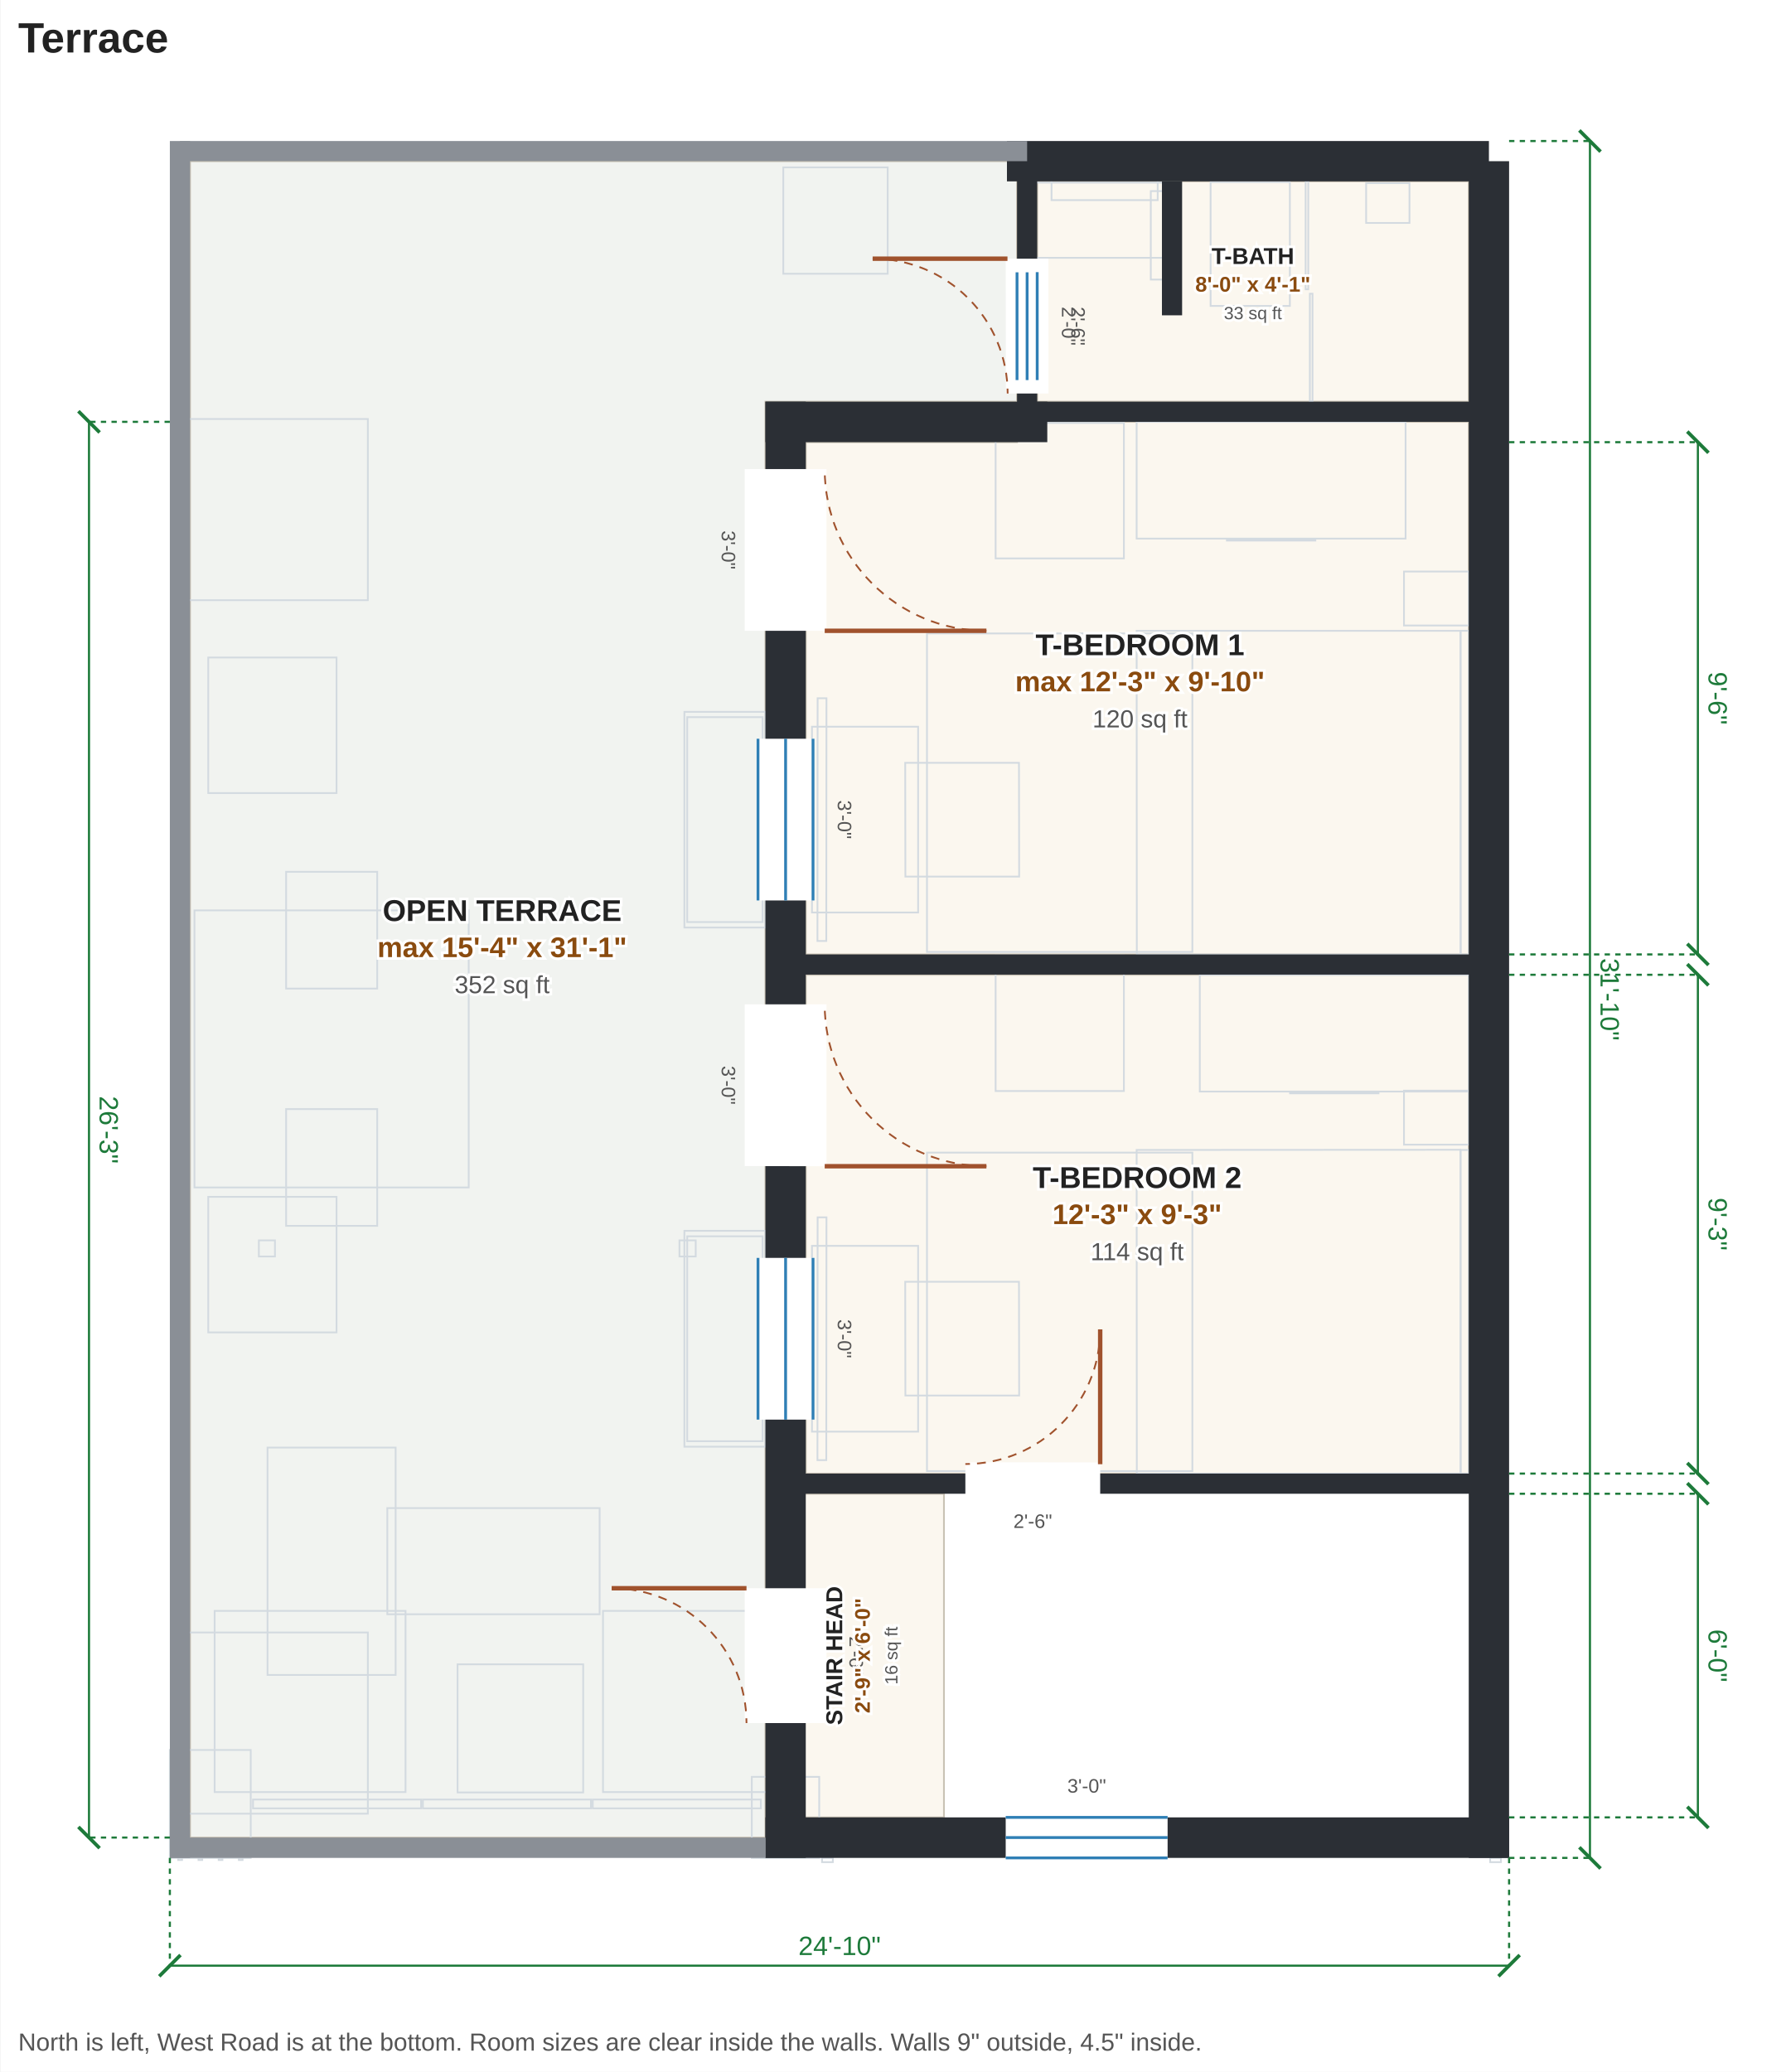
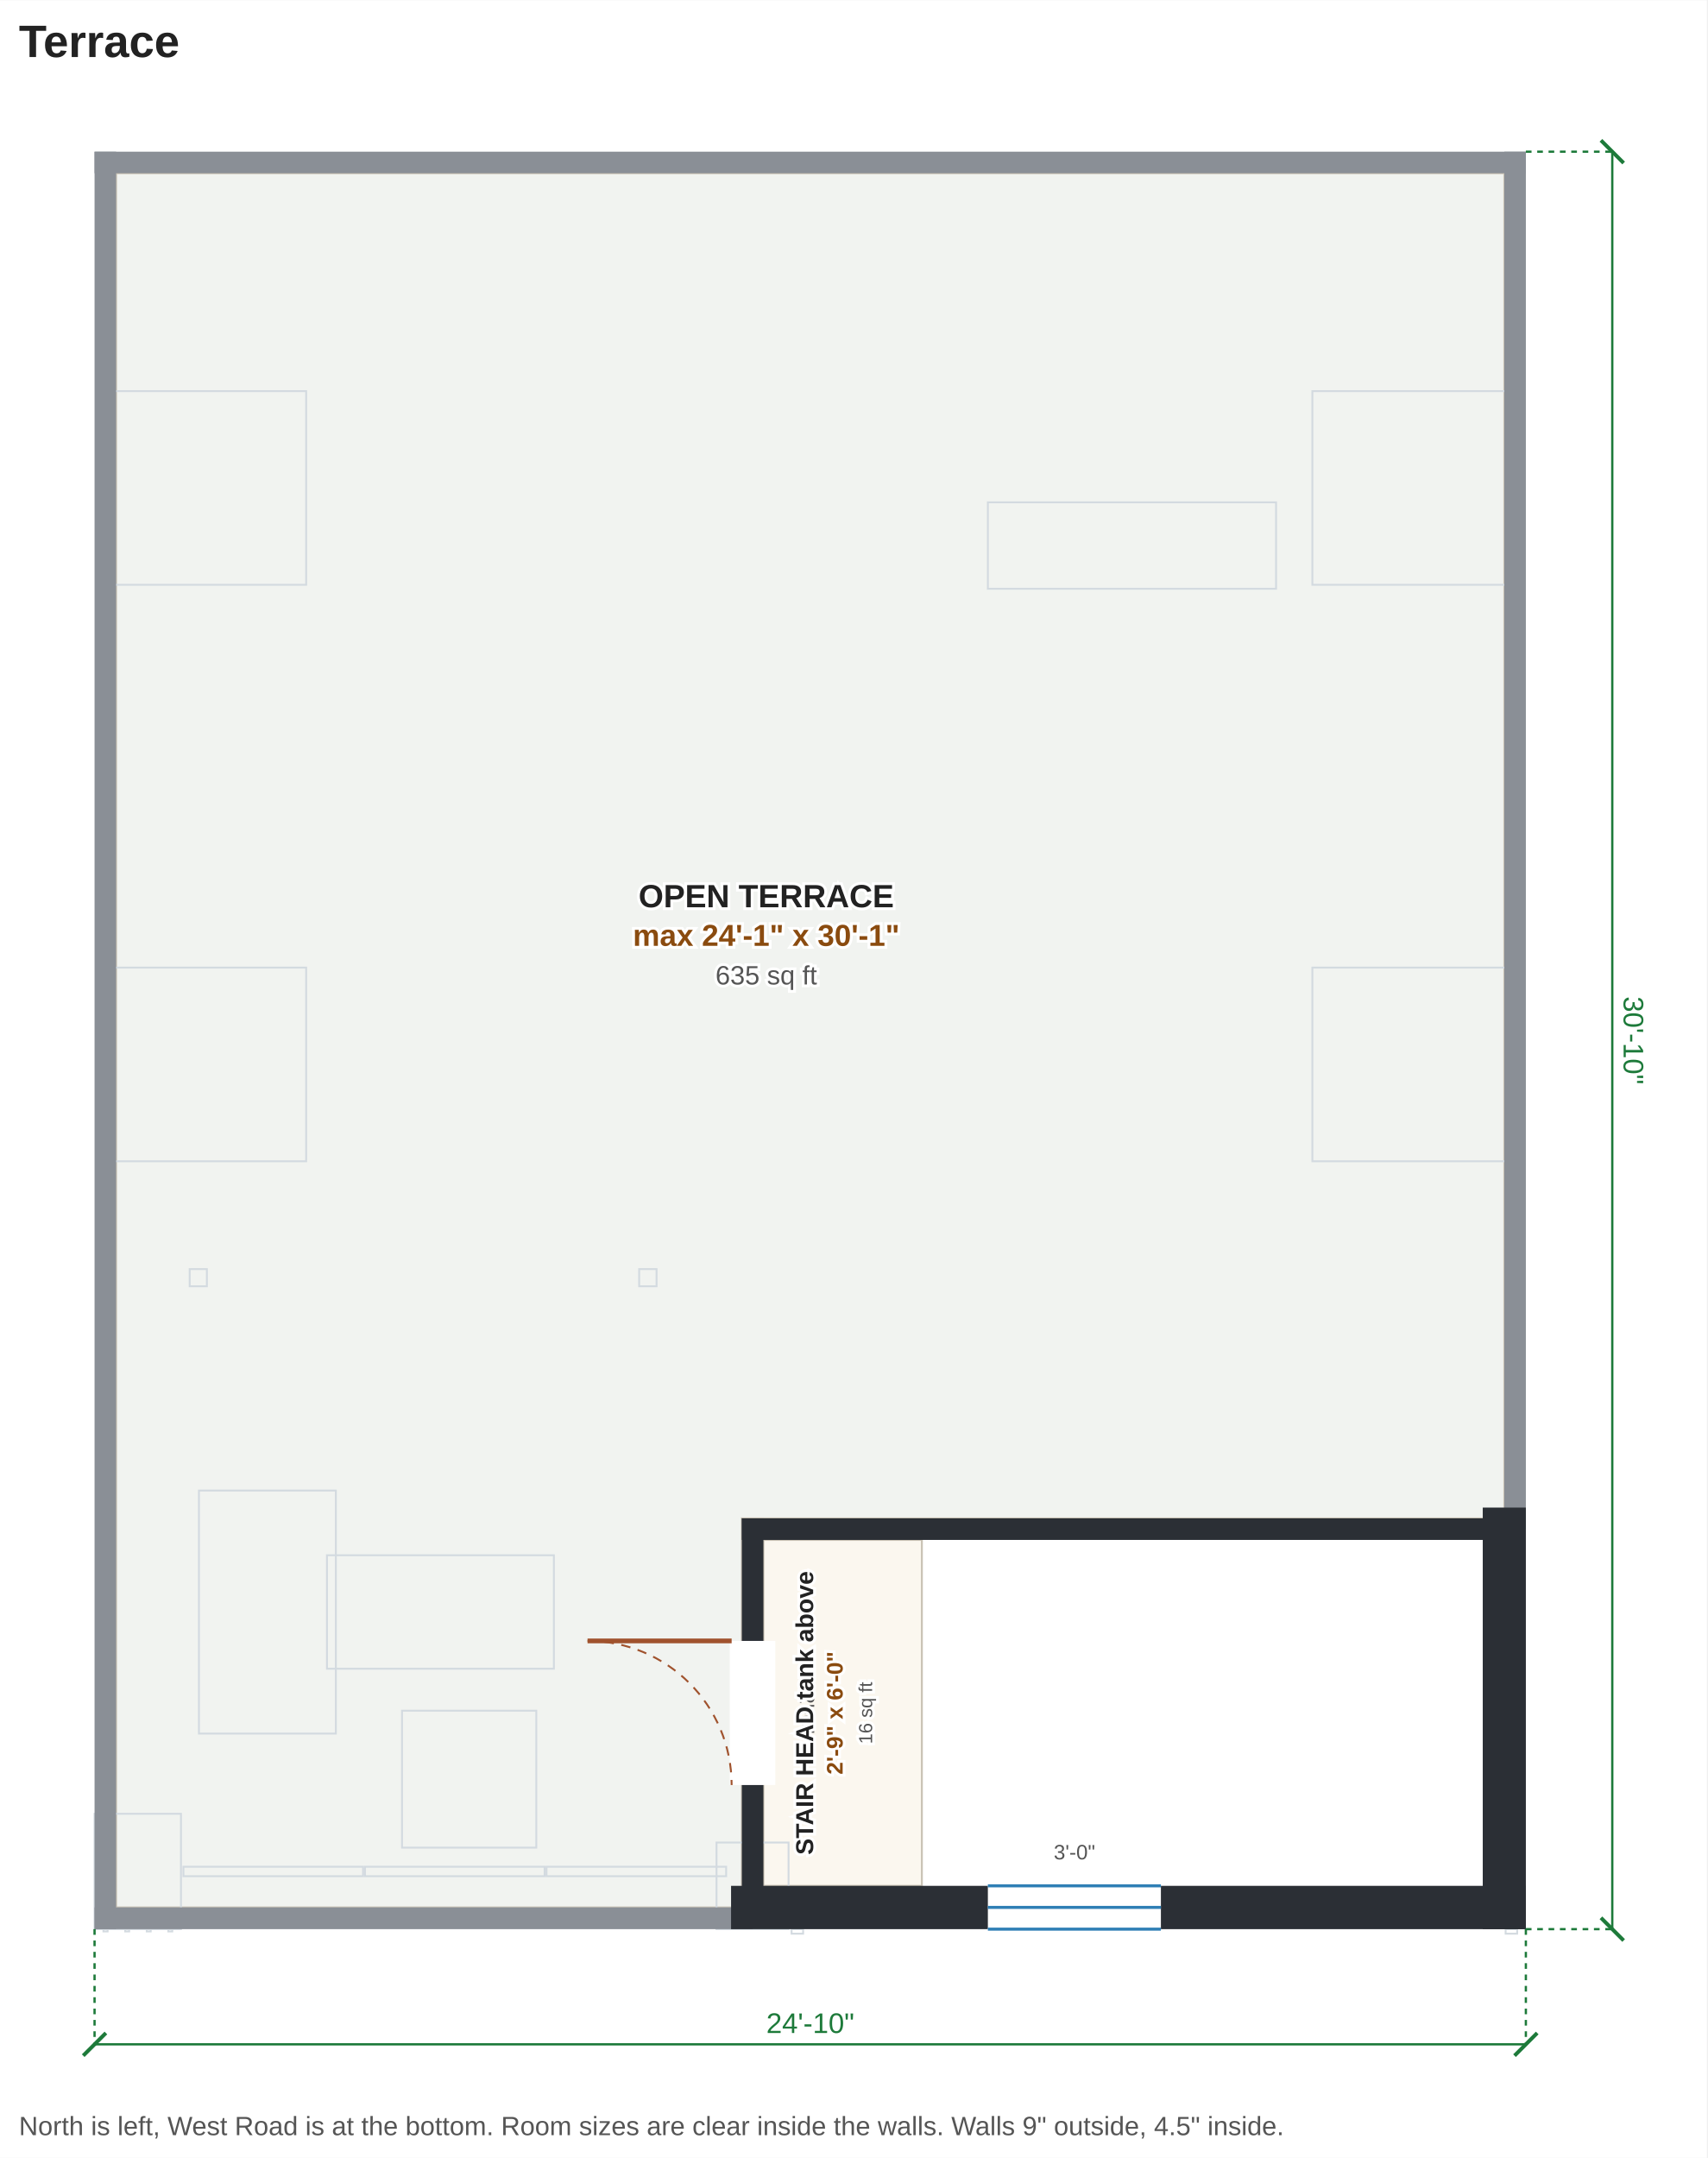
- <svg xmlns="http://www.w3.org/2000/svg" viewBox="-96 -227 1009 1171" font-family="Segoe UI, Arial, sans-serif">
-   <rect x="-95.72" y="-227.32" width="1009.32" height="1171.24" fill="#fff" />
-   <polygon points="11.4,-135.9 478.8,-135.9 478.8,0.0 336.6,0.0 336.6,811.5 11.4,811.5" fill="#f1f3f0" stroke="#c9c2b4" stroke-width="1" />
-   <polygon points="359.4,22.9 478.8,22.9 478.8,11.4 734.1,11.4 734.1,312.4 359.4,312.4" fill="#fbf7ef" stroke="#c9c2b4" stroke-width="1" />
-   <polygon points="359.4,323.9 734.1,323.9 734.1,605.8 359.4,605.8" fill="#fbf7ef" stroke="#c9c2b4" stroke-width="1" />
-   <polygon points="490.2,-124.5 734.1,-124.5 734.1,0.0 490.2,0.0" fill="#fbf7ef" stroke="#c9c2b4" stroke-width="1" />
+ <svg xmlns="http://www.w3.org/2000/svg" viewBox="-50 -197 903 1141" font-family="Segoe UI, Arial, sans-serif">
+   <rect x="-50.0" y="-196.84" width="902.64" height="1140.76" fill="#fff" />
+   <polygon points="11.4,-105.4 745.5,-105.4 745.5,605.8 342.3,605.8 342.3,811.5 11.4,811.5" fill="#f1f3f0" stroke="#c9c2b4" stroke-width="1" />
  <polygon points="353.7,617.2 437.5,617.2 437.5,800.1 353.7,800.1" fill="#fbf7ef" stroke="#c9c2b4" stroke-width="1" />
-   <polygon points="729.4,129.5 729.5,312.5 546.5,312.5 546.4,129.5" fill="none" stroke="#d3dae0" stroke-width="1" />
-   <polygon points="546.4,11.4 698.4,11.4 698.4,77.4 546.4,77.4" fill="none" stroke="#d3dae0" stroke-width="1" />
-   <polygon points="362.9,288.7 362.9,183.7 422.9,183.7 422.9,288.7" fill="none" stroke="#d3dae0" stroke-width="1" />
-   <polygon points="427.9,131.0 577.9,131.0 577.9,311.0 427.9,311.0" fill="none" stroke="#d3dae0" stroke-width="1" />
-   <polygon points="479.9,204.1 480.0,268.4 415.7,268.4 415.6,204.1" fill="none" stroke="#d3dae0" stroke-width="1" />
-   <polygon points="597.4,77.5 647.4,77.5 647.4,78.5 597.4,78.5" fill="none" stroke="#d3dae0" stroke-width="1" />
-   <polygon points="466.7,12.0 539.2,12.0 539.2,88.6 466.7,88.6" fill="none" stroke="#d3dae0" stroke-width="1" />
-   <polygon points="366.0,304.8 366.1,167.6 371.1,167.6 371.0,304.8" fill="none" stroke="#d3dae0" stroke-width="1" />
-   <polygon points="729.4,422.8 729.5,605.8 546.5,605.9 546.4,422.9" fill="none" stroke="#d3dae0" stroke-width="1" />
-   <polygon points="582.1,323.9 734.1,323.9 734.1,389.9 582.1,389.9" fill="none" stroke="#d3dae0" stroke-width="1" />
-   <polygon points="362.9,582.1 362.9,477.1 422.9,477.1 422.9,582.1" fill="none" stroke="#d3dae0" stroke-width="1" />
-   <polygon points="427.9,424.4 577.9,424.4 577.9,604.4 427.9,604.4" fill="none" stroke="#d3dae0" stroke-width="1" />
-   <polygon points="479.9,497.4 480.0,561.7 415.7,561.7 415.6,497.4" fill="none" stroke="#d3dae0" stroke-width="1" />
-   <polygon points="633.1,389.9 683.1,389.9 683.1,390.9 633.1,390.9" fill="none" stroke="#d3dae0" stroke-width="1" />
-   <polygon points="466.7,313.0 539.2,313.0 539.2,389.6 466.7,389.6" fill="none" stroke="#d3dae0" stroke-width="1" />
-   <polygon points="366.0,598.2 366.1,461.0 371.1,461.0 371.0,598.2" fill="none" stroke="#d3dae0" stroke-width="1" />
-   <polygon points="487.8,-123.8 568.8,-123.8 568.8,-81.3 487.8,-81.3" fill="none" stroke="#d3dae0" stroke-width="1" />
-   <polygon points="498.3,-128.9 558.3,-128.9 558.3,-113.9 498.3,-113.9" fill="none" stroke="#d3dae0" stroke-width="1" />
-   <polygon points="563.9,-119.0 563.9,-69.0 554.4,-69.0 554.4,-119.0" fill="none" stroke="#d3dae0" stroke-width="1" />
-   <polygon points="588.2,-124.1 633.0,-124.1 633.0,-54.1 588.2,-54.1" fill="none" stroke="#d3dae0" stroke-width="1" />
-   <polygon points="676.1,-123.5 700.6,-123.5 700.6,-101.0 676.1,-101.0" fill="none" stroke="#d3dae0" stroke-width="1" />
  <polygon points="55.2,719.6 55.2,591.1 127.6,591.1 127.6,719.6" fill="none" stroke="#d3dae0" stroke-width="1" />
-   <polygon points="233.6,786.0 162.6,786.0 162.6,713.6 233.6,713.6" fill="none" stroke="#d3dae0" stroke-width="1" />
+   <polygon points="233.6,779.9 162.6,779.9 162.6,707.5 233.6,707.5" fill="none" stroke="#d3dae0" stroke-width="1" />
  <polygon points="122.9,625.3 242.9,625.3 242.9,685.3 122.9,685.3" fill="none" stroke="#d3dae0" stroke-width="1" />
-   <polygon points="13.9,287.5 168.9,287.5 168.9,444.1 13.9,444.1" fill="none" stroke="#d3dae0" stroke-width="1" />
-   <polygon points="65.7,265.7 117.2,265.7 117.2,331.7 65.7,331.7" fill="none" stroke="#d3dae0" stroke-width="1" />
-   <polygon points="117.2,465.8 65.7,465.8 65.7,399.8 117.2,399.8" fill="none" stroke="#d3dae0" stroke-width="1" />
  <polygon points="4.0,9.8 111.9,9.8 111.9,112.2 4.0,112.2" fill="none" stroke="#d3dae0" stroke-width="1" />
-   <polygon points="21.7,144.6 94.2,144.6 94.2,221.2 21.7,221.2" fill="none" stroke="#d3dae0" stroke-width="1" />
-   <polygon points="21.7,449.4 94.2,449.4 94.2,526.0 21.7,526.0" fill="none" stroke="#d3dae0" stroke-width="1" />
-   <polygon points="4.0,695.6 111.9,695.6 111.9,798.0 4.0,798.0" fill="none" stroke="#d3dae0" stroke-width="1" />
-   <polygon points="405.7,-72.3 346.7,-72.3 346.7,-132.4 405.7,-132.4" fill="none" stroke="#d3dae0" stroke-width="1" />
+   <polygon points="4.0,314.6 111.9,314.6 111.9,417.0 4.0,417.0" fill="none" stroke="#d3dae0" stroke-width="1" />
+   <polygon points="644.0,9.8 751.9,9.8 751.9,112.2 644.0,112.2" fill="none" stroke="#d3dae0" stroke-width="1" />
+   <polygon points="644.0,314.6 751.9,314.6 751.9,417.0 644.0,417.0" fill="none" stroke="#d3dae0" stroke-width="1" />
  <polygon points="47.0,790.0 142.0,790.0 142.0,795.0 47.0,795.0" fill="none" stroke="#d3dae0" stroke-width="1" />
  <polygon points="143.0,790.0 238.0,790.0 238.0,795.0 143.0,795.0" fill="none" stroke="#d3dae0" stroke-width="1" />
  <polygon points="239.0,790.0 334.0,790.0 334.0,795.0 239.0,795.0" fill="none" stroke="#d3dae0" stroke-width="1" />
-   <polygon points="25.3,683.4 133.2,683.4 133.2,785.8 25.3,785.8" fill="none" stroke="#d3dae0" stroke-width="1" />
-   <polygon points="244.8,683.4 352.6,683.4 352.6,785.8 244.8,785.8" fill="none" stroke="#d3dae0" stroke-width="1" />
-   <polygon points="729.5,129.5 734.1,129.5 734.1,312.4 729.5,312.4" fill="none" stroke="#d3dae0" stroke-width="1" />
-   <polygon points="697.5,96.0 734.1,96.0 734.1,126.5 697.5,126.5" fill="none" stroke="#d3dae0" stroke-width="1" />
-   <polygon points="729.5,422.9 734.1,422.9 734.1,605.8 729.5,605.8" fill="none" stroke="#d3dae0" stroke-width="1" />
-   <polygon points="697.5,389.4 734.1,389.4 734.1,419.9 697.5,419.9" fill="none" stroke="#d3dae0" stroke-width="1" />
-   <polygon points="641.9,-124.5 643.4,-124.5 643.4,-63.5 641.9,-63.5" fill="none" stroke="#d3dae0" stroke-width="1" />
-   <polygon points="644.3,-61.0 645.8,-61.0 645.8,0.0 644.3,0.0" fill="none" stroke="#d3dae0" stroke-width="1" />
-   <polygon points="290.8,175.3 336.6,175.3 336.6,297.2 290.8,297.2" fill="none" stroke="#d3dae0" stroke-width="1" />
-   <polygon points="292.4,178.3 335.0,178.3 335.0,294.1 292.4,294.1" fill="none" stroke="#d3dae0" stroke-width="1" />
-   <polygon points="290.8,468.6 336.6,468.6 336.6,590.6 290.8,590.6" fill="none" stroke="#d3dae0" stroke-width="1" />
-   <polygon points="292.4,471.7 335.0,471.7 335.0,587.5 292.4,587.5" fill="none" stroke="#d3dae0" stroke-width="1" />
+   <polygon points="472.4,68.6 624.8,68.6 624.8,114.3 472.4,114.3" fill="none" stroke="#d3dae0" stroke-width="1" />
  <polygon points="0.0,762.0 45.7,762.0 45.7,823.0 0.0,823.0" fill="none" stroke="#d3dae0" stroke-width="1" />
  <polygon points="4.7,823.0 6.9,823.0 6.9,824.2 4.7,824.2" fill="none" stroke="#d3dae0" stroke-width="1" />
  <polygon points="16.2,823.0 18.3,823.0 18.3,824.2 16.2,824.2" fill="none" stroke="#d3dae0" stroke-width="1" />
  <polygon points="27.6,823.0 29.7,823.0 29.7,824.2 27.6,824.2" fill="none" stroke="#d3dae0" stroke-width="1" />
  <polygon points="39.0,823.0 41.1,823.0 41.1,824.2 39.0,824.2" fill="none" stroke="#d3dae0" stroke-width="1" />
  <polygon points="328.9,777.2 367.0,777.2 367.0,823.0 328.9,823.0" fill="none" stroke="#d3dae0" stroke-width="1" />
  <polygon points="368.6,823.0 374.7,823.0 374.7,825.4 368.6,825.4" fill="none" stroke="#d3dae0" stroke-width="1" />
  <polygon points="746.2,823.0 752.3,823.0 752.3,825.4 746.2,825.4" fill="none" stroke="#d3dae0" stroke-width="1" />
  <polygon points="50.3,474.0 59.4,474.0 59.4,483.1 50.3,483.1" fill="none" stroke="#d3dae0" stroke-width="1" />
  <polygon points="288.0,474.0 297.2,474.0 297.2,483.1 288.0,483.1" fill="none" stroke="#d3dae0" stroke-width="1" />
-   <polygon points="734.1,-135.9 734.1,823.0 756.9,823.0 756.9,-135.9" fill="#2b2f35" />
+   <polygon points="-0.0,823.0 348.0,823.0 348.0,811.5 -0.0,811.5" fill="#8a8f96" />
+   <polygon points="756.9,611.5 756.9,-116.8 745.5,-116.8 745.5,611.5" fill="#8a8f96" />
+   <polygon points="756.9,-116.8 -0.0,-116.8 -0.0,-105.4 756.9,-105.4" fill="#8a8f96" />
+   <polygon points="-0.0,-116.8 -0.0,823.0 11.4,823.0 11.4,-116.8" fill="#8a8f96" />
+   <polygon points="342.3,617.2 751.2,617.2 751.2,605.8 342.3,605.8" fill="#2b2f35" />
+   <polygon points="734.1,600.1 734.1,823.0 756.9,823.0 756.9,600.1" fill="#2b2f35" />
  <polygon points="756.9,800.1 336.6,800.1 336.6,823.0 756.9,823.0" fill="#2b2f35" />
-   <polygon points="359.4,823.0 359.4,0.0 336.6,0.0 336.6,823.0" fill="#2b2f35" />
-   <polygon points="336.6,22.9 495.9,22.9 495.9,0.0 336.6,0.0" fill="#2b2f35" />
-   <polygon points="490.2,17.1 490.2,-141.6 478.8,-141.6 478.8,17.1" fill="#2b2f35" />
-   <polygon points="473.1,-124.5 745.5,-124.5 745.5,-147.3 473.1,-147.3" fill="#2b2f35" />
-   <polygon points="484.5,11.4 745.5,11.4 745.5,-0.0 484.5,-0.0" fill="#2b2f35" />
-   <polygon points="348.0,323.8 745.5,323.8 745.5,312.4 348.0,312.4" fill="#2b2f35" />
-   <polygon points="348.0,617.2 745.5,617.2 745.5,605.8 348.0,605.8" fill="#2b2f35" />
-   <polygon points="-0.0,823.0 336.6,823.0 336.6,811.5 -0.0,811.5" fill="#8a8f96" />
-   <polygon points="-0.0,-147.3 -0.0,823.0 11.4,823.0 11.4,-147.3" fill="#8a8f96" />
-   <polygon points="5.7,-135.9 484.5,-135.9 484.5,-147.3 5.7,-147.3" fill="#8a8f96" />
-   <polygon points="560.7,-124.5 560.7,-48.8 572.1,-48.8 572.1,-124.5" fill="#2b2f35" />
-   <polygon points="371.1,670.6 371.1,746.8 324.9,746.8 324.9,670.6" fill="#fff" />
-   <line x1="325.9" y1="670.6" x2="249.7" y2="670.6" stroke="#a0522d" stroke-width="2.5" />
-   <path d="M249.7,670.6 A76.2,76.2 0 0 1 325.9,746.8" fill="none" stroke="#a0522d" stroke-width="1" stroke-dasharray="5 4" />
-   <text x="384.1" y="708.7" font-size="11" fill="#555" text-anchor="middle" transform="rotate(90 384.1 708.7)">2'-6"</text>
-   <polygon points="525.8,623.6 449.6,623.5 449.6,599.4 525.8,599.5" fill="#fff" />
-   <line x1="525.8" y1="600.5" x2="525.8" y2="524.3" stroke="#a0522d" stroke-width="2.5" />
-   <path d="M525.8,524.3 A76.2,76.2 0 0 1 449.6,600.4" fill="none" stroke="#a0522d" stroke-width="1" stroke-dasharray="5 4" />
-   <text x="487.7" y="636.5" font-size="11" fill="#555" text-anchor="middle" transform="rotate(0 487.7 636.5)">2'-6"</text>
-   <polygon points="324.9,432.0 324.9,340.6 371.1,340.6 371.1,432.1" fill="#fff" />
-   <line x1="370.1" y1="432.1" x2="461.5" y2="432.1" stroke="#a0522d" stroke-width="2.5" />
-   <path d="M461.5,432.1 A91.4,91.4 0 0 1 370.1,340.6" fill="none" stroke="#a0522d" stroke-width="1" stroke-dasharray="5 4" />
-   <text x="311.9" y="386.3" font-size="11" fill="#555" text-anchor="middle" transform="rotate(90 311.9 386.3)">3'-0"</text>
-   <polygon points="364.5,483.9 364.5,575.3 331.4,575.3 331.4,483.9" fill="#fff" />
-   <line x1="363.5" y1="483.9" x2="363.5" y2="575.3" stroke="#2f7fb5" stroke-width="1.6" />
-   <line x1="348.0" y1="483.9" x2="348.0" y2="575.3" stroke="#2f7fb5" stroke-width="1.6" />
-   <line x1="332.4" y1="483.9" x2="332.4" y2="575.3" stroke="#2f7fb5" stroke-width="1.6" />
-   <text x="377.5" y="529.6" font-size="11" fill="#555" text-anchor="middle" transform="rotate(90 377.5 529.6)">3'-0"</text>
-   <polygon points="324.9,129.5 324.9,38.1 371.1,38.1 371.1,129.5" fill="#fff" />
-   <line x1="370.1" y1="129.5" x2="461.5" y2="129.5" stroke="#a0522d" stroke-width="2.5" />
-   <path d="M461.5,129.5 A91.4,91.4 0 0 1 370.1,38.1" fill="none" stroke="#a0522d" stroke-width="1" stroke-dasharray="5 4" />
-   <text x="311.9" y="83.8" font-size="11" fill="#555" text-anchor="middle" transform="rotate(90 311.9 83.8)">3'-0"</text>
-   <polygon points="364.5,190.5 364.5,281.9 331.4,281.9 331.4,190.5" fill="#fff" />
-   <line x1="363.5" y1="190.5" x2="363.5" y2="281.9" stroke="#2f7fb5" stroke-width="1.6" />
-   <line x1="348.0" y1="190.5" x2="348.0" y2="281.9" stroke="#2f7fb5" stroke-width="1.6" />
-   <line x1="332.4" y1="190.5" x2="332.4" y2="281.9" stroke="#2f7fb5" stroke-width="1.6" />
-   <text x="377.5" y="236.2" font-size="11" fill="#555" text-anchor="middle" transform="rotate(90 377.5 236.2)">3'-0"</text>
-   <polygon points="496.5,-80.8 496.6,-4.6 472.5,-4.6 472.4,-80.8" fill="#fff" />
-   <line x1="473.4" y1="-80.8" x2="397.2" y2="-80.8" stroke="#a0522d" stroke-width="2.5" />
-   <path d="M397.2,-80.8 A76.2,76.2 0 0 1 473.5,-4.6" fill="none" stroke="#a0522d" stroke-width="1" stroke-dasharray="5 4" />
-   <text x="509.5" y="-42.7" font-size="11" fill="#555" text-anchor="middle" transform="rotate(90 509.5 -42.7)">2'-6"</text>
-   <polygon points="491.2,-73.2 491.2,-12.2 477.8,-12.2 477.8,-73.1" fill="#fff" />
-   <line x1="490.2" y1="-73.2" x2="490.2" y2="-12.2" stroke="#2f7fb5" stroke-width="1.6" />
-   <line x1="484.5" y1="-73.1" x2="484.5" y2="-12.2" stroke="#2f7fb5" stroke-width="1.6" />
-   <line x1="478.8" y1="-73.1" x2="478.8" y2="-12.2" stroke="#2f7fb5" stroke-width="1.6" />
-   <text x="504.2" y="-42.7" font-size="11" fill="#555" text-anchor="middle" transform="rotate(90 504.2 -42.7)">2'-0"</text>
+   <polygon points="353.7,817.2 353.7,605.8 342.3,605.8 342.3,817.2" fill="#2b2f35" />
+   <polygon points="360.0,670.6 360.0,746.8 335.9,746.8 335.9,670.6" fill="#fff" />
+   <line x1="336.9" y1="670.6" x2="260.7" y2="670.6" stroke="#a0522d" stroke-width="2.5" />
+   <path d="M260.7,670.6 A76.2,76.2 0 0 1 336.9,746.8" fill="none" stroke="#a0522d" stroke-width="1" stroke-dasharray="5 4" />
+   <text x="373.0" y="708.7" font-size="11" fill="#555" text-anchor="middle" transform="rotate(90 373.0 708.7)">2'-6"</text>
  <polygon points="472.4,799.1 563.9,799.1 563.9,824.0 472.4,824.0" fill="#fff" />
  <line x1="472.4" y1="800.1" x2="563.9" y2="800.1" stroke="#2f7fb5" stroke-width="1.6" />
  <line x1="472.4" y1="811.5" x2="563.9" y2="811.5" stroke="#2f7fb5" stroke-width="1.6" />
  <line x1="472.4" y1="823.0" x2="563.9" y2="823.0" stroke="#2f7fb5" stroke-width="1.6" />
  <text x="518.2" y="786.1" font-size="11" fill="#555" text-anchor="middle" transform="rotate(0 518.2 786.1)">3'-0"</text>
  <g stroke="#1d7a3a" stroke-width="1.2">
    <line x1="0.0" y1="883.9" x2="756.9" y2="883.9" />
    <line x1="0.0" y1="823.0" x2="0.0" y2="883.9" stroke-dasharray="3 3" />
    <line x1="756.9" y1="823.0" x2="756.9" y2="883.9" stroke-dasharray="3 3" />
  </g>
  <line x1="-6.0" y1="889.9" x2="6.0" y2="877.9" stroke="#1d7a3a" stroke-width="2" />
  <line x1="750.9" y1="889.9" x2="762.9" y2="877.9" stroke="#1d7a3a" stroke-width="2" />
  <text x="378.5" y="877.9" font-size="15" fill="#1d7a3a" text-anchor="middle" paint-order="stroke" stroke="#fff" stroke-width="3" transform="rotate(0 378.5 877.9)">24'-10"</text>
  <g stroke="#1d7a3a" stroke-width="1.2">
-     <line x1="802.6" y1="-147.3" x2="802.6" y2="823.0" />
-     <line x1="756.9" y1="-147.3" x2="802.6" y2="-147.3" stroke-dasharray="3 3" />
+     <line x1="802.6" y1="-116.8" x2="802.6" y2="823.0" />
+     <line x1="756.9" y1="-116.8" x2="802.6" y2="-116.8" stroke-dasharray="3 3" />
    <line x1="756.9" y1="823.0" x2="802.6" y2="823.0" stroke-dasharray="3 3" />
  </g>
-   <line x1="796.6" y1="-153.3" x2="808.6" y2="-141.3" stroke="#1d7a3a" stroke-width="2" />
+   <line x1="796.6" y1="-122.8" x2="808.6" y2="-110.8" stroke="#1d7a3a" stroke-width="2" />
  <line x1="796.6" y1="817.0" x2="808.6" y2="829.0" stroke="#1d7a3a" stroke-width="2" />
-   <text x="808.6" y="337.8" font-size="15" fill="#1d7a3a" text-anchor="middle" paint-order="stroke" stroke="#fff" stroke-width="3" transform="rotate(90 808.6 337.8)">31'-10"</text>
-   <g stroke="#1d7a3a" stroke-width="1.2">
-     <line x1="863.6" y1="22.9" x2="863.6" y2="312.4" />
-     <line x1="756.9" y1="22.9" x2="863.6" y2="22.9" stroke-dasharray="3 3" />
-     <line x1="756.9" y1="312.4" x2="863.6" y2="312.4" stroke-dasharray="3 3" />
-   </g>
-   <line x1="857.6" y1="16.9" x2="869.6" y2="28.9" stroke="#1d7a3a" stroke-width="2" />
-   <line x1="857.6" y1="306.4" x2="869.6" y2="318.4" stroke="#1d7a3a" stroke-width="2" />
-   <text x="869.6" y="167.6" font-size="15" fill="#1d7a3a" text-anchor="middle" paint-order="stroke" stroke="#fff" stroke-width="3" transform="rotate(90 869.6 167.6)">9'-6"</text>
-   <g stroke="#1d7a3a" stroke-width="1.2">
-     <line x1="863.6" y1="323.9" x2="863.6" y2="605.8" />
-     <line x1="756.9" y1="323.9" x2="863.6" y2="323.9" stroke-dasharray="3 3" />
-     <line x1="756.9" y1="605.8" x2="863.6" y2="605.8" stroke-dasharray="3 3" />
-   </g>
-   <line x1="857.6" y1="317.9" x2="869.6" y2="329.9" stroke="#1d7a3a" stroke-width="2" />
-   <line x1="857.6" y1="599.8" x2="869.6" y2="611.8" stroke="#1d7a3a" stroke-width="2" />
-   <text x="869.6" y="464.8" font-size="15" fill="#1d7a3a" text-anchor="middle" paint-order="stroke" stroke="#fff" stroke-width="3" transform="rotate(90 869.6 464.8)">9'-3"</text>
-   <g stroke="#1d7a3a" stroke-width="1.2">
-     <line x1="863.6" y1="617.2" x2="863.6" y2="800.1" />
-     <line x1="756.9" y1="617.2" x2="863.6" y2="617.2" stroke-dasharray="3 3" />
-     <line x1="756.9" y1="800.1" x2="863.6" y2="800.1" stroke-dasharray="3 3" />
-   </g>
-   <line x1="857.6" y1="611.2" x2="869.6" y2="623.2" stroke="#1d7a3a" stroke-width="2" />
-   <line x1="857.6" y1="794.1" x2="869.6" y2="806.1" stroke="#1d7a3a" stroke-width="2" />
-   <text x="869.6" y="708.7" font-size="15" fill="#1d7a3a" text-anchor="middle" paint-order="stroke" stroke="#fff" stroke-width="3" transform="rotate(90 869.6 708.7)">6'-0"</text>
-   <g stroke="#1d7a3a" stroke-width="1.2">
-     <line x1="-45.7" y1="11.4" x2="-45.7" y2="811.5" />
-     <line x1="0.0" y1="11.4" x2="-45.7" y2="11.4" stroke-dasharray="3 3" />
-     <line x1="0.0" y1="811.5" x2="-45.7" y2="811.5" stroke-dasharray="3 3" />
-   </g>
-   <line x1="-51.7" y1="5.4" x2="-39.7" y2="17.4" stroke="#1d7a3a" stroke-width="2" />
-   <line x1="-51.7" y1="805.5" x2="-39.7" y2="817.5" stroke="#1d7a3a" stroke-width="2" />
-   <text x="-39.7" y="411.5" font-size="15" fill="#1d7a3a" text-anchor="middle" paint-order="stroke" stroke="#fff" stroke-width="3" transform="rotate(90 -39.7 411.5)">26'-3"</text>
+   <text x="808.6" y="353.1" font-size="15" fill="#1d7a3a" text-anchor="middle" paint-order="stroke" stroke="#fff" stroke-width="3" transform="rotate(90 808.6 353.1)">30'-10"</text>
  <g text-anchor="middle">
-     <text x="187.8" y="293.5" font-size="17" font-weight="700" fill="#222" paint-order="stroke" stroke="#fff" stroke-width="3">OPEN TERRACE</text>
-     <text x="187.8" y="313.9" font-size="16" font-weight="600" fill="#8a4b0f" paint-order="stroke" stroke="#fff" stroke-width="3">max 15'-4" x 31'-1"</text>
-     <text x="187.8" y="334.3" font-size="14" font-weight="400" fill="#555" paint-order="stroke" stroke="#fff" stroke-width="3">352 sq ft</text>
-   </g>
-   <g text-anchor="middle">
-     <text x="548.3" y="143.3" font-size="17" font-weight="700" fill="#222" paint-order="stroke" stroke="#fff" stroke-width="3">T-BEDROOM 1</text>
-     <text x="548.3" y="163.7" font-size="16" font-weight="600" fill="#8a4b0f" paint-order="stroke" stroke="#fff" stroke-width="3">max 12'-3" x 9'-10"</text>
-     <text x="548.3" y="184.1" font-size="14" font-weight="400" fill="#555" paint-order="stroke" stroke="#fff" stroke-width="3">120 sq ft</text>
-   </g>
-   <g text-anchor="middle">
-     <text x="546.7" y="444.4" font-size="17" font-weight="700" fill="#222" paint-order="stroke" stroke="#fff" stroke-width="3">T-BEDROOM 2</text>
-     <text x="546.7" y="464.8" font-size="16" font-weight="600" fill="#8a4b0f" paint-order="stroke" stroke="#fff" stroke-width="3">12'-3" x 9'-3"</text>
-     <text x="546.7" y="485.2" font-size="14" font-weight="400" fill="#555" paint-order="stroke" stroke="#fff" stroke-width="3">114 sq ft</text>
-   </g>
-   <g text-anchor="middle">
-     <text x="612.1" y="-77.8" font-size="13" font-weight="700" fill="#222" paint-order="stroke" stroke="#fff" stroke-width="3">T-BATH</text>
-     <text x="612.1" y="-62.2" font-size="12" font-weight="600" fill="#8a4b0f" paint-order="stroke" stroke="#fff" stroke-width="3">8'-0" x 4'-1"</text>
-     <text x="612.1" y="-46.6" font-size="10" font-weight="400" fill="#555" paint-order="stroke" stroke="#fff" stroke-width="3">33 sq ft</text>
+     <text x="355.2" y="282.7" font-size="17" font-weight="700" fill="#222" paint-order="stroke" stroke="#fff" stroke-width="3">OPEN TERRACE</text>
+     <text x="355.2" y="303.1" font-size="16" font-weight="600" fill="#8a4b0f" paint-order="stroke" stroke="#fff" stroke-width="3">max 24'-1" x 30'-1"</text>
+     <text x="355.2" y="323.5" font-size="14" font-weight="400" fill="#555" paint-order="stroke" stroke="#fff" stroke-width="3">635 sq ft</text>
  </g>
  <g text-anchor="middle" transform="rotate(-90 395.6 708.7)">
-     <text x="395.6" y="693.1" font-size="13" font-weight="700" fill="#222" paint-order="stroke" stroke="#fff" stroke-width="3">STAIR HEAD</text>
+     <text x="395.6" y="693.1" font-size="13" font-weight="700" fill="#222" paint-order="stroke" stroke="#fff" stroke-width="3">STAIR HEAD tank above</text>
    <text x="395.6" y="708.7" font-size="12" font-weight="600" fill="#8a4b0f" paint-order="stroke" stroke="#fff" stroke-width="3">2'-9" x 6'-0"</text>
    <text x="395.6" y="724.3" font-size="10" font-weight="400" fill="#555" paint-order="stroke" stroke="#fff" stroke-width="3">16 sq ft</text>
  </g>
-   <text x="-85.72" y="-197.32" font-size="24" font-weight="700" fill="#222">Terrace</text>
-   <text x="-85.72" y="931.92" font-size="14" fill="#555">North is left, West Road is at the bottom. Room sizes are clear inside the walls. Walls 9" outside, 4.5" inside.</text>
+   <text x="-40.0" y="-166.84" font-size="24" font-weight="700" fill="#222">Terrace</text>
+   <text x="-40.0" y="931.92" font-size="14" fill="#555">North is left, West Road is at the bottom. Room sizes are clear inside the walls. Walls 9" outside, 4.5" inside.</text>
</svg>
